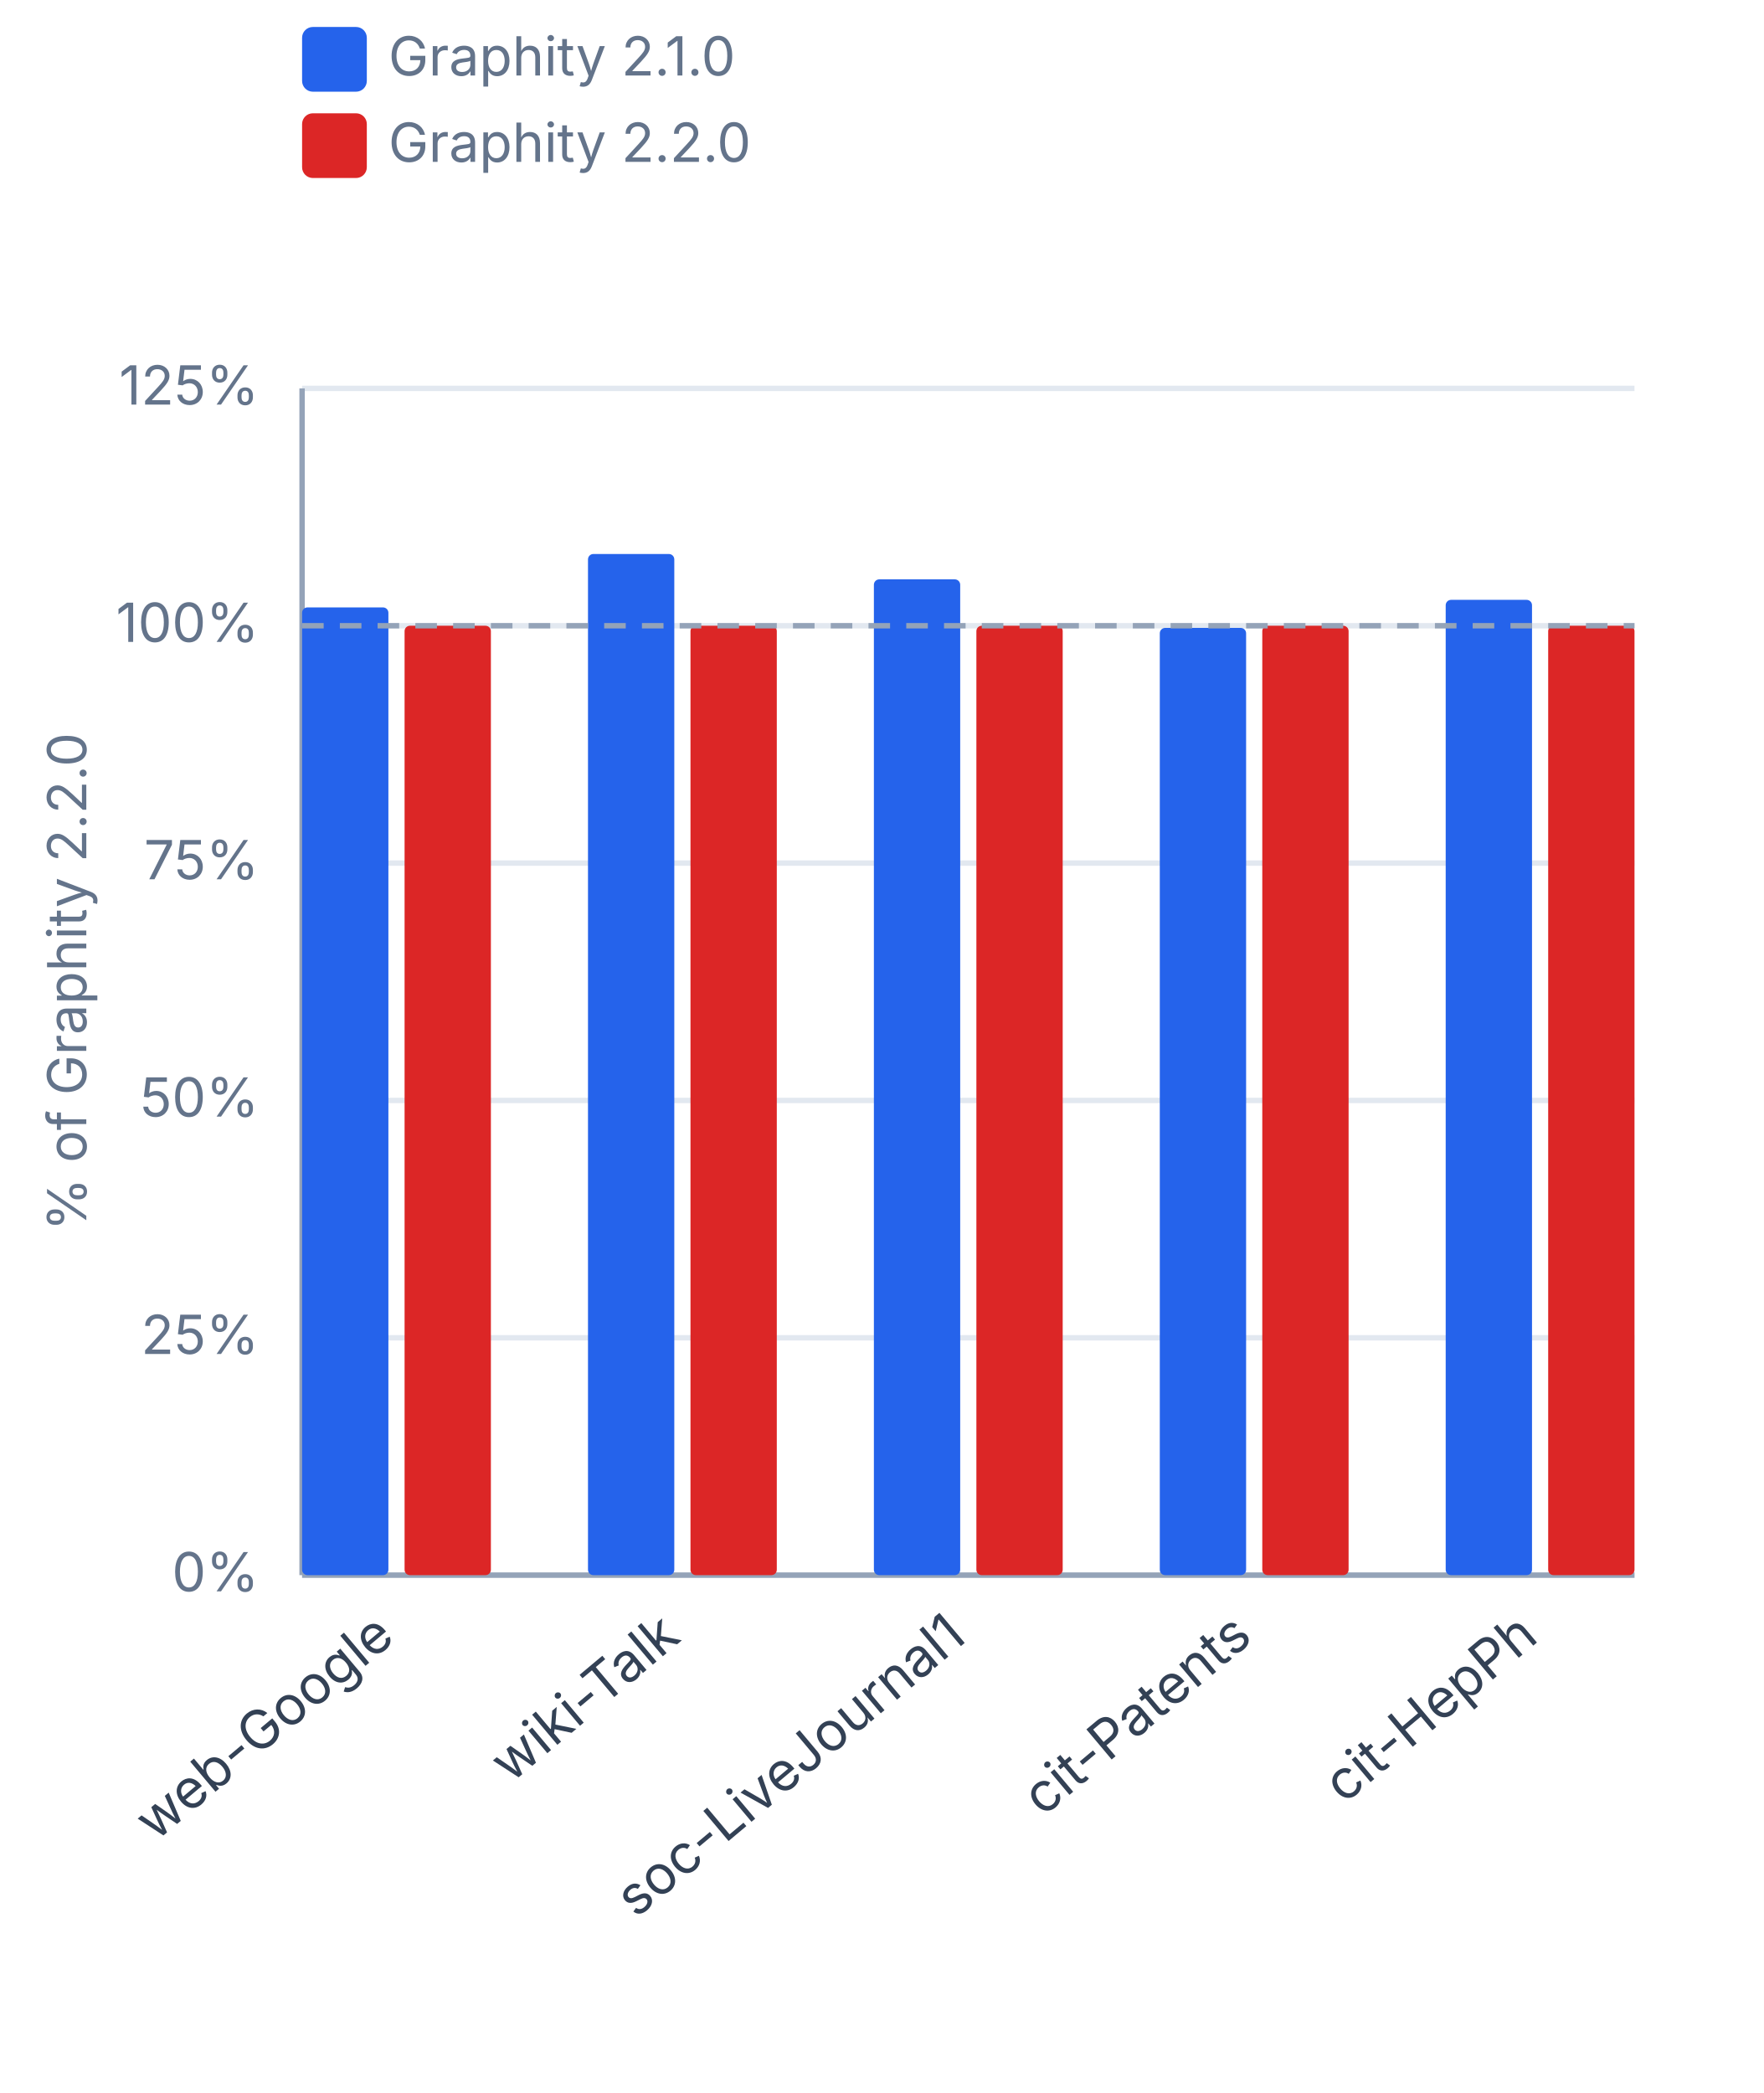
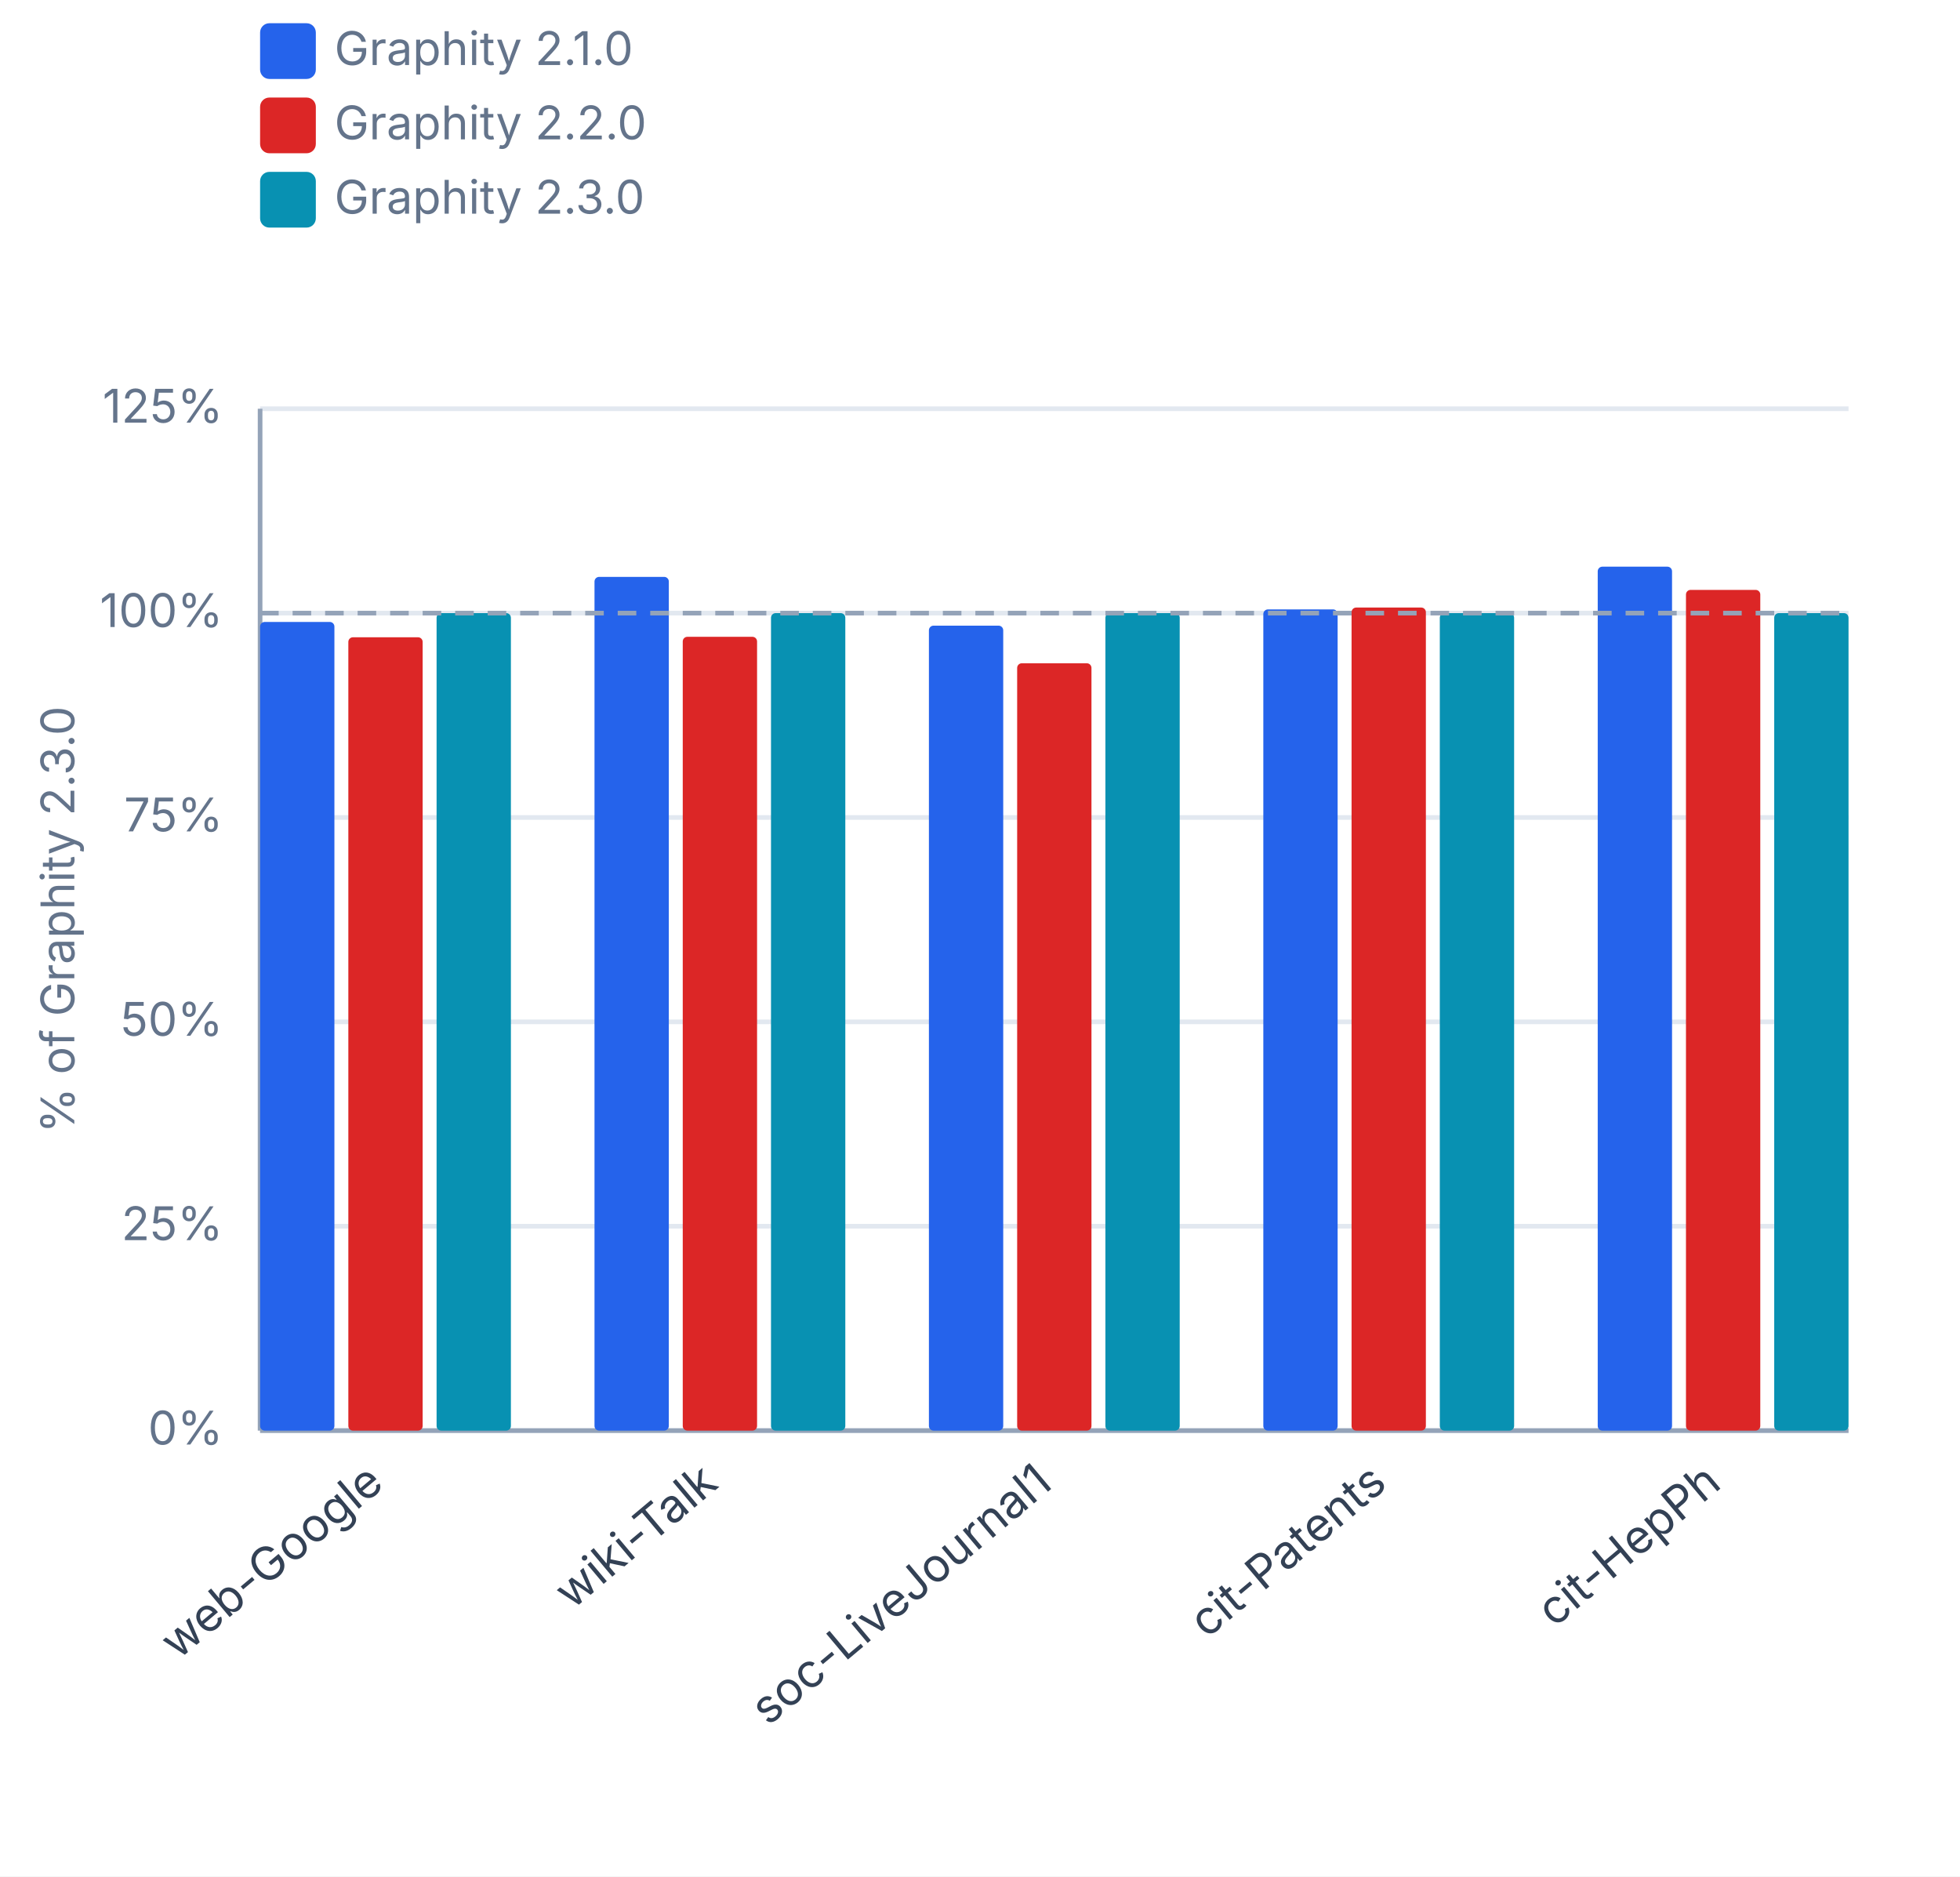
- <svg xmlns="http://www.w3.org/2000/svg" width="327" height="388" viewBox="0 0 327 388" role="img">
+ <svg xmlns="http://www.w3.org/2000/svg" width="422" height="404" viewBox="0 0 422 404" role="img">
  <style>text{font-family:ui-sans-serif,system-ui,-apple-system,Segoe UI,sans-serif;font-size:11px;fill:#334155}.axis{stroke:#94a3b8;stroke-width:1;fill:none}.grid{stroke:#e2e8f0;stroke-width:1}.ylabel{fill:#64748b;font-size:10px}.tick{fill:#64748b;font-size:10px}.xlabel{font-size:10px}</style>
-   <rect x="0" y="0" width="327" height="388" fill="#ffffff" />
+   <rect x="0" y="0" width="422" height="404" fill="#ffffff" />
  <rect x="56" y="5" width="12" height="12" rx="2" fill="#2563eb" />
  <text x="72" y="14" class="tick">Graphity 2.1.0</text>
  <rect x="56" y="21" width="12" height="12" rx="2" fill="#dc2626" />
  <text x="72" y="30" class="tick">Graphity 2.2.0</text>
-   <line class="grid" x1="56" y1="292.0" x2="303" y2="292.0" />
-   <text class="tick" x="48" y="295.0" text-anchor="end">0%</text>
-   <line class="grid" x1="56" y1="248.0" x2="303" y2="248.0" />
-   <text class="tick" x="48" y="251.0" text-anchor="end">25%</text>
-   <line class="grid" x1="56" y1="204.0" x2="303" y2="204.0" />
-   <text class="tick" x="48" y="207.0" text-anchor="end">50%</text>
-   <line class="grid" x1="56" y1="160.0" x2="303" y2="160.0" />
-   <text class="tick" x="48" y="163.0" text-anchor="end">75%</text>
-   <line class="grid" x1="56" y1="116.0" x2="303" y2="116.0" />
-   <text class="tick" x="48" y="119.0" text-anchor="end">100%</text>
-   <line class="grid" x1="56" y1="72.0" x2="303" y2="72.0" />
-   <text class="tick" x="48" y="75.0" text-anchor="end">125%</text>
-   <line class="axis" x1="56" y1="72" x2="56" y2="292" />
-   <line class="axis" x1="56" y1="292" x2="303" y2="292" />
-   <text class="ylabel" x="16" y="182.0" text-anchor="middle" transform="rotate(-90 16 182.0)">% of Graphity 2.2.0</text>
-   <text class="xlabel" x="73.5" y="304.0" text-anchor="end" transform="rotate(-40 73.5 304.0)">web-Google</text>
-   <rect x="56.0" y="112.6" width="16" height="179.4" fill="#2563eb" rx="1" />
-   <rect x="75.0" y="116.0" width="16" height="176.0" fill="#dc2626" rx="1" />
-   <text class="xlabel" x="126.5" y="304.0" text-anchor="end" transform="rotate(-40 126.5 304.0)">wiki-Talk</text>
-   <rect x="109.0" y="102.7" width="16" height="189.3" fill="#2563eb" rx="1" />
-   <rect x="128.0" y="116.0" width="16" height="176.0" fill="#dc2626" rx="1" />
-   <text class="xlabel" x="179.5" y="304.0" text-anchor="end" transform="rotate(-40 179.5 304.0)">soc-LiveJournal1</text>
-   <rect x="162.0" y="107.4" width="16" height="184.6" fill="#2563eb" rx="1" />
-   <rect x="181.0" y="116.0" width="16" height="176.0" fill="#dc2626" rx="1" />
-   <text class="xlabel" x="232.5" y="304.0" text-anchor="end" transform="rotate(-40 232.5 304.0)">cit-Patents</text>
-   <rect x="215.0" y="116.4" width="16" height="175.6" fill="#2563eb" rx="1" />
-   <rect x="234.0" y="116.0" width="16" height="176.0" fill="#dc2626" rx="1" />
-   <text class="xlabel" x="285.5" y="304.0" text-anchor="end" transform="rotate(-40 285.5 304.0)">cit-HepPh</text>
-   <rect x="268.0" y="111.2" width="16" height="180.8" fill="#2563eb" rx="1" />
-   <rect x="287.0" y="116.0" width="16" height="176.0" fill="#dc2626" rx="1" />
-   <line x1="56" y1="116.0" x2="303" y2="116.0" stroke="#94a3b8" stroke-width="1" stroke-dasharray="4 3" />
+   <rect x="56" y="37" width="12" height="12" rx="2" fill="#0891b2" />
+   <text x="72" y="46" class="tick">Graphity 2.3.0</text>
+   <line class="grid" x1="56" y1="308.0" x2="398" y2="308.0" />
+   <text class="tick" x="48" y="311.0" text-anchor="end">0%</text>
+   <line class="grid" x1="56" y1="264.0" x2="398" y2="264.0" />
+   <text class="tick" x="48" y="267.0" text-anchor="end">25%</text>
+   <line class="grid" x1="56" y1="220.0" x2="398" y2="220.0" />
+   <text class="tick" x="48" y="223.0" text-anchor="end">50%</text>
+   <line class="grid" x1="56" y1="176.0" x2="398" y2="176.0" />
+   <text class="tick" x="48" y="179.0" text-anchor="end">75%</text>
+   <line class="grid" x1="56" y1="132.0" x2="398" y2="132.0" />
+   <text class="tick" x="48" y="135.0" text-anchor="end">100%</text>
+   <line class="grid" x1="56" y1="88.0" x2="398" y2="88.0" />
+   <text class="tick" x="48" y="91.0" text-anchor="end">125%</text>
+   <line class="axis" x1="56" y1="88" x2="56" y2="308" />
+   <line class="axis" x1="56" y1="308" x2="398" y2="308" />
+   <text class="ylabel" x="16" y="198.0" text-anchor="middle" transform="rotate(-90 16 198.0)">% of Graphity 2.3.0</text>
+   <text class="xlabel" x="83.0" y="320.0" text-anchor="end" transform="rotate(-40 83.0 320.0)">web-Google</text>
+   <rect x="56.0" y="133.9" width="16" height="174.1" fill="#2563eb" rx="1" />
+   <rect x="75.0" y="137.2" width="16" height="170.8" fill="#dc2626" rx="1" />
+   <rect x="94.0" y="132.0" width="16" height="176.0" fill="#0891b2" rx="1" />
+   <text class="xlabel" x="155.0" y="320.0" text-anchor="end" transform="rotate(-40 155.0 320.0)">wiki-Talk</text>
+   <rect x="128.0" y="124.2" width="16" height="183.8" fill="#2563eb" rx="1" />
+   <rect x="147.0" y="137.1" width="16" height="170.9" fill="#dc2626" rx="1" />
+   <rect x="166.0" y="132.0" width="16" height="176.0" fill="#0891b2" rx="1" />
+   <text class="xlabel" x="227.0" y="320.0" text-anchor="end" transform="rotate(-40 227.0 320.0)">soc-LiveJournal1</text>
+   <rect x="200.0" y="134.7" width="16" height="173.3" fill="#2563eb" rx="1" />
+   <rect x="219.0" y="142.8" width="16" height="165.2" fill="#dc2626" rx="1" />
+   <rect x="238.0" y="132.0" width="16" height="176.0" fill="#0891b2" rx="1" />
+   <text class="xlabel" x="299.0" y="320.0" text-anchor="end" transform="rotate(-40 299.0 320.0)">cit-Patents</text>
+   <rect x="272.0" y="131.2" width="16" height="176.8" fill="#2563eb" rx="1" />
+   <rect x="291.0" y="130.8" width="16" height="177.2" fill="#dc2626" rx="1" />
+   <rect x="310.0" y="132.0" width="16" height="176.0" fill="#0891b2" rx="1" />
+   <text class="xlabel" x="371.0" y="320.0" text-anchor="end" transform="rotate(-40 371.0 320.0)">cit-HepPh</text>
+   <rect x="344.0" y="122.0" width="16" height="186.0" fill="#2563eb" rx="1" />
+   <rect x="363.0" y="127.0" width="16" height="181.0" fill="#dc2626" rx="1" />
+   <rect x="382.0" y="132.0" width="16" height="176.0" fill="#0891b2" rx="1" />
+   <line x1="56" y1="132.0" x2="398" y2="132.0" stroke="#94a3b8" stroke-width="1" stroke-dasharray="4 3" />
</svg>
